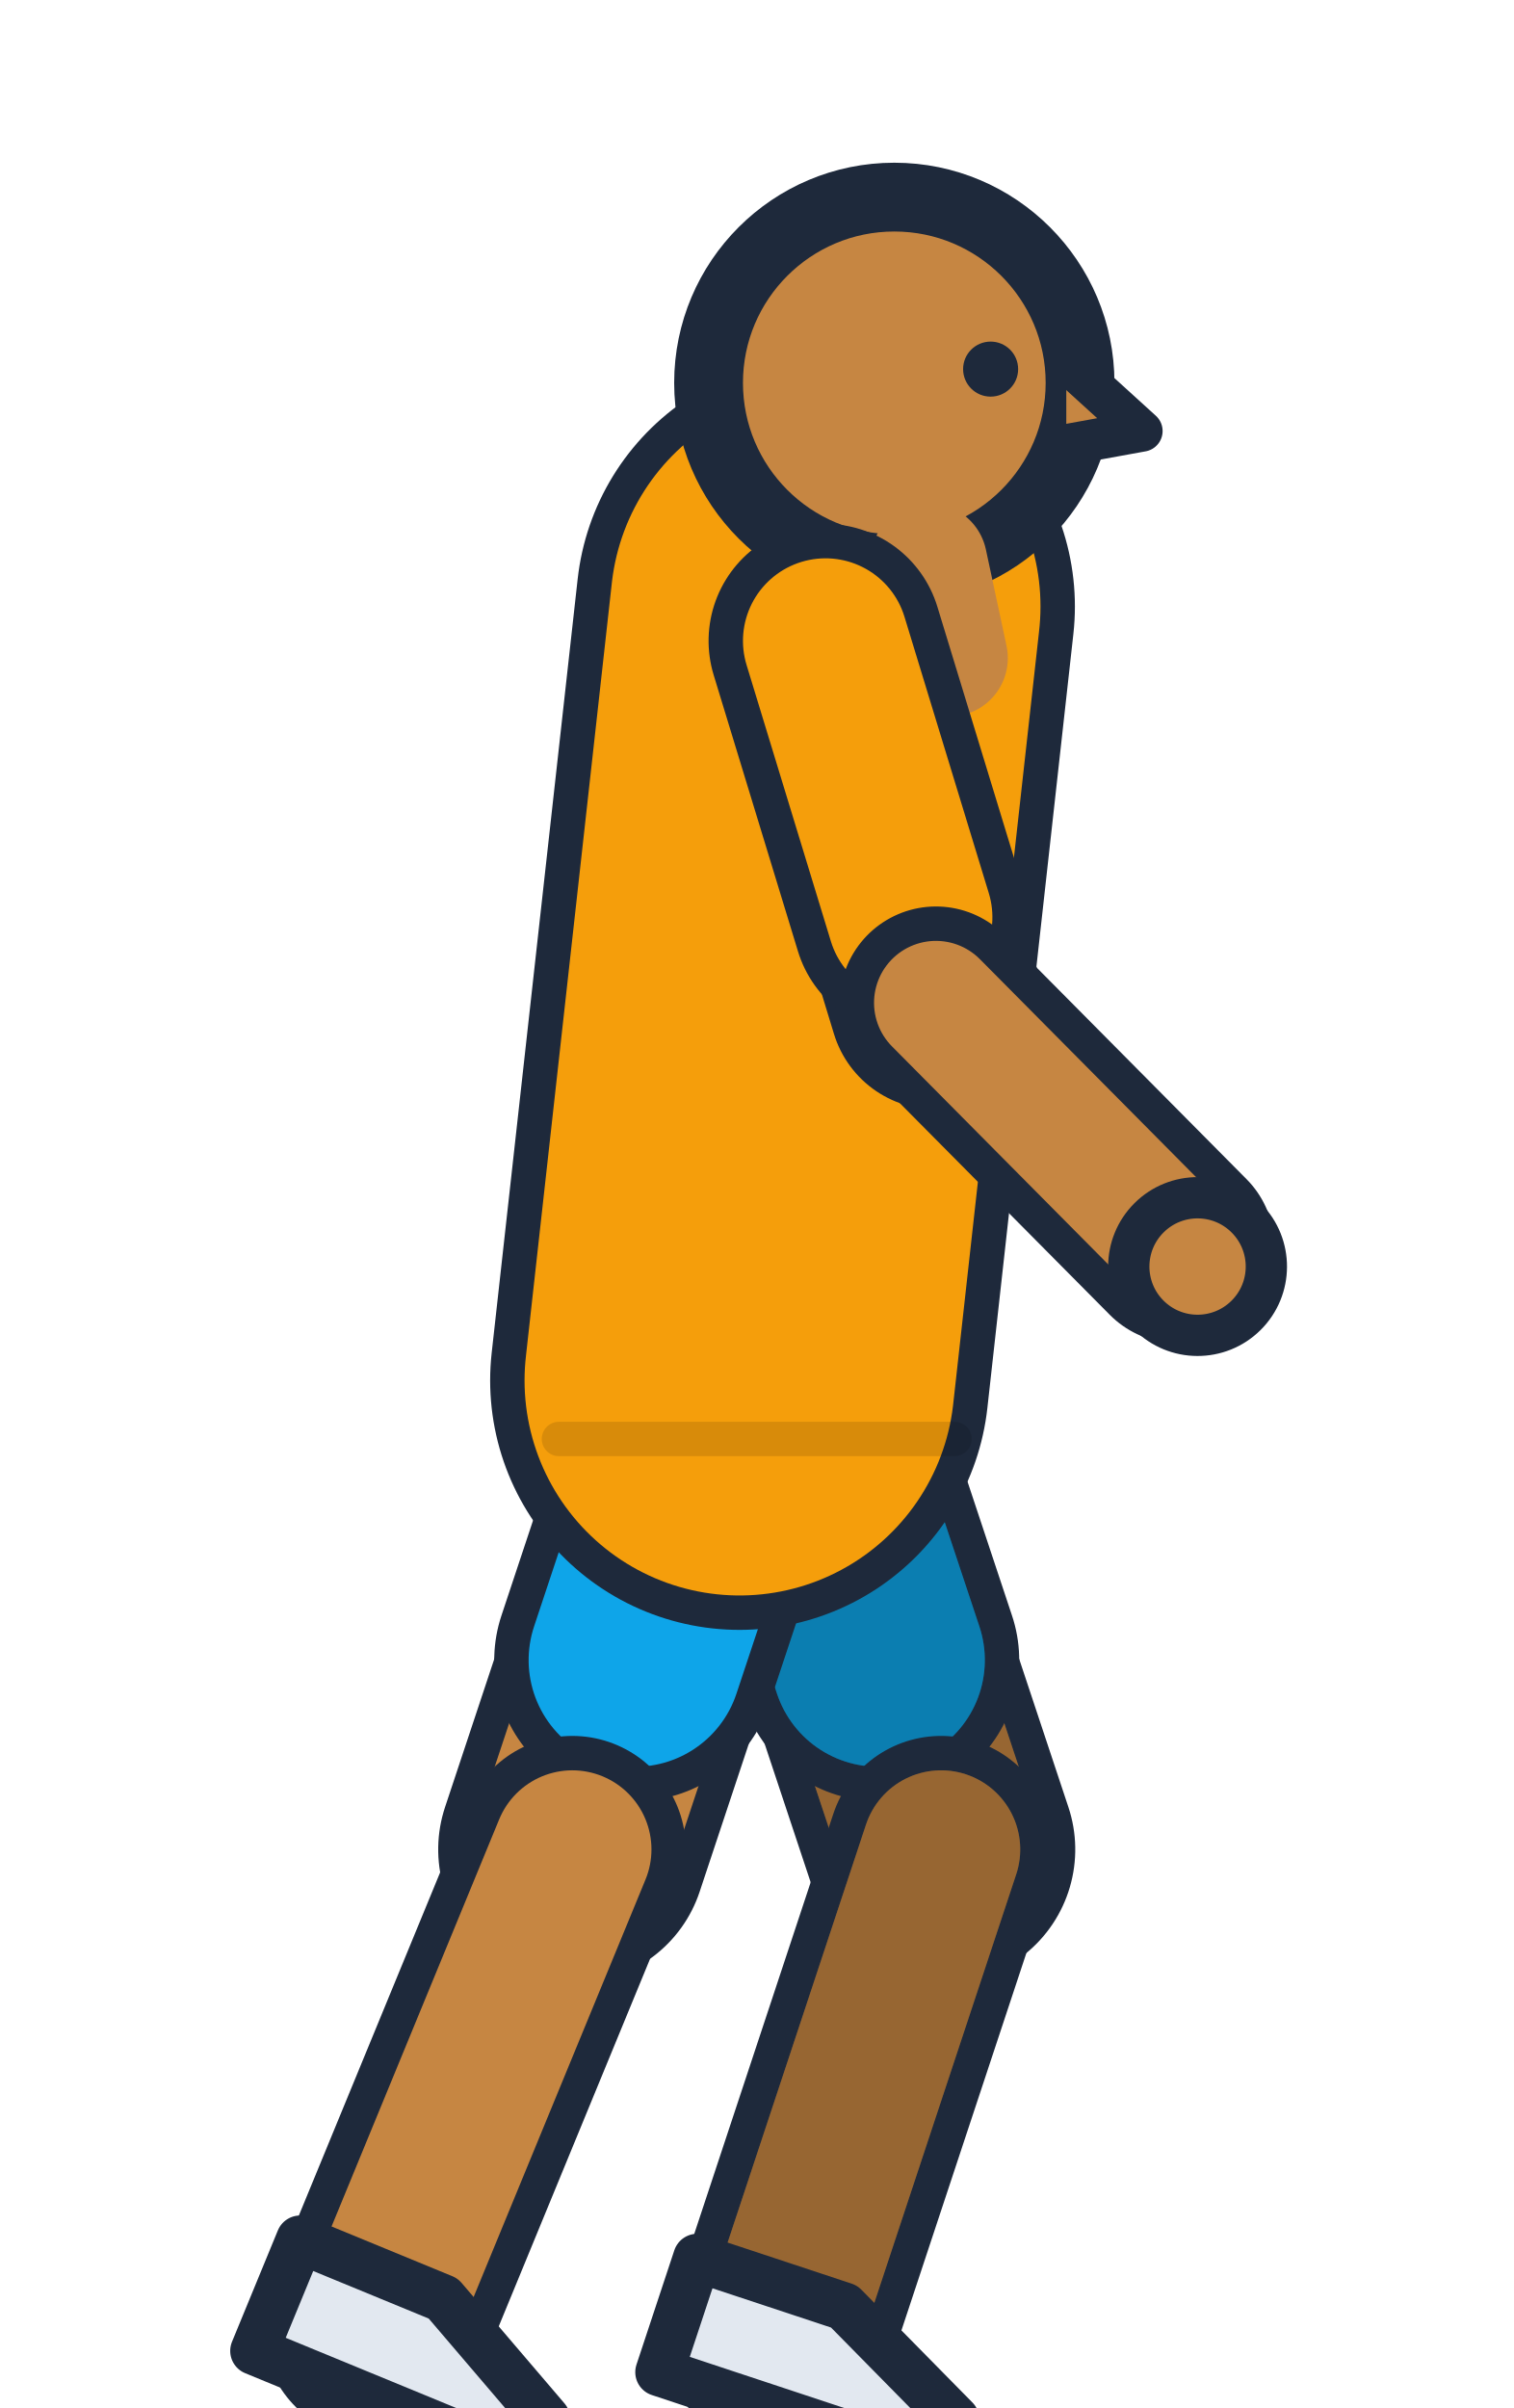
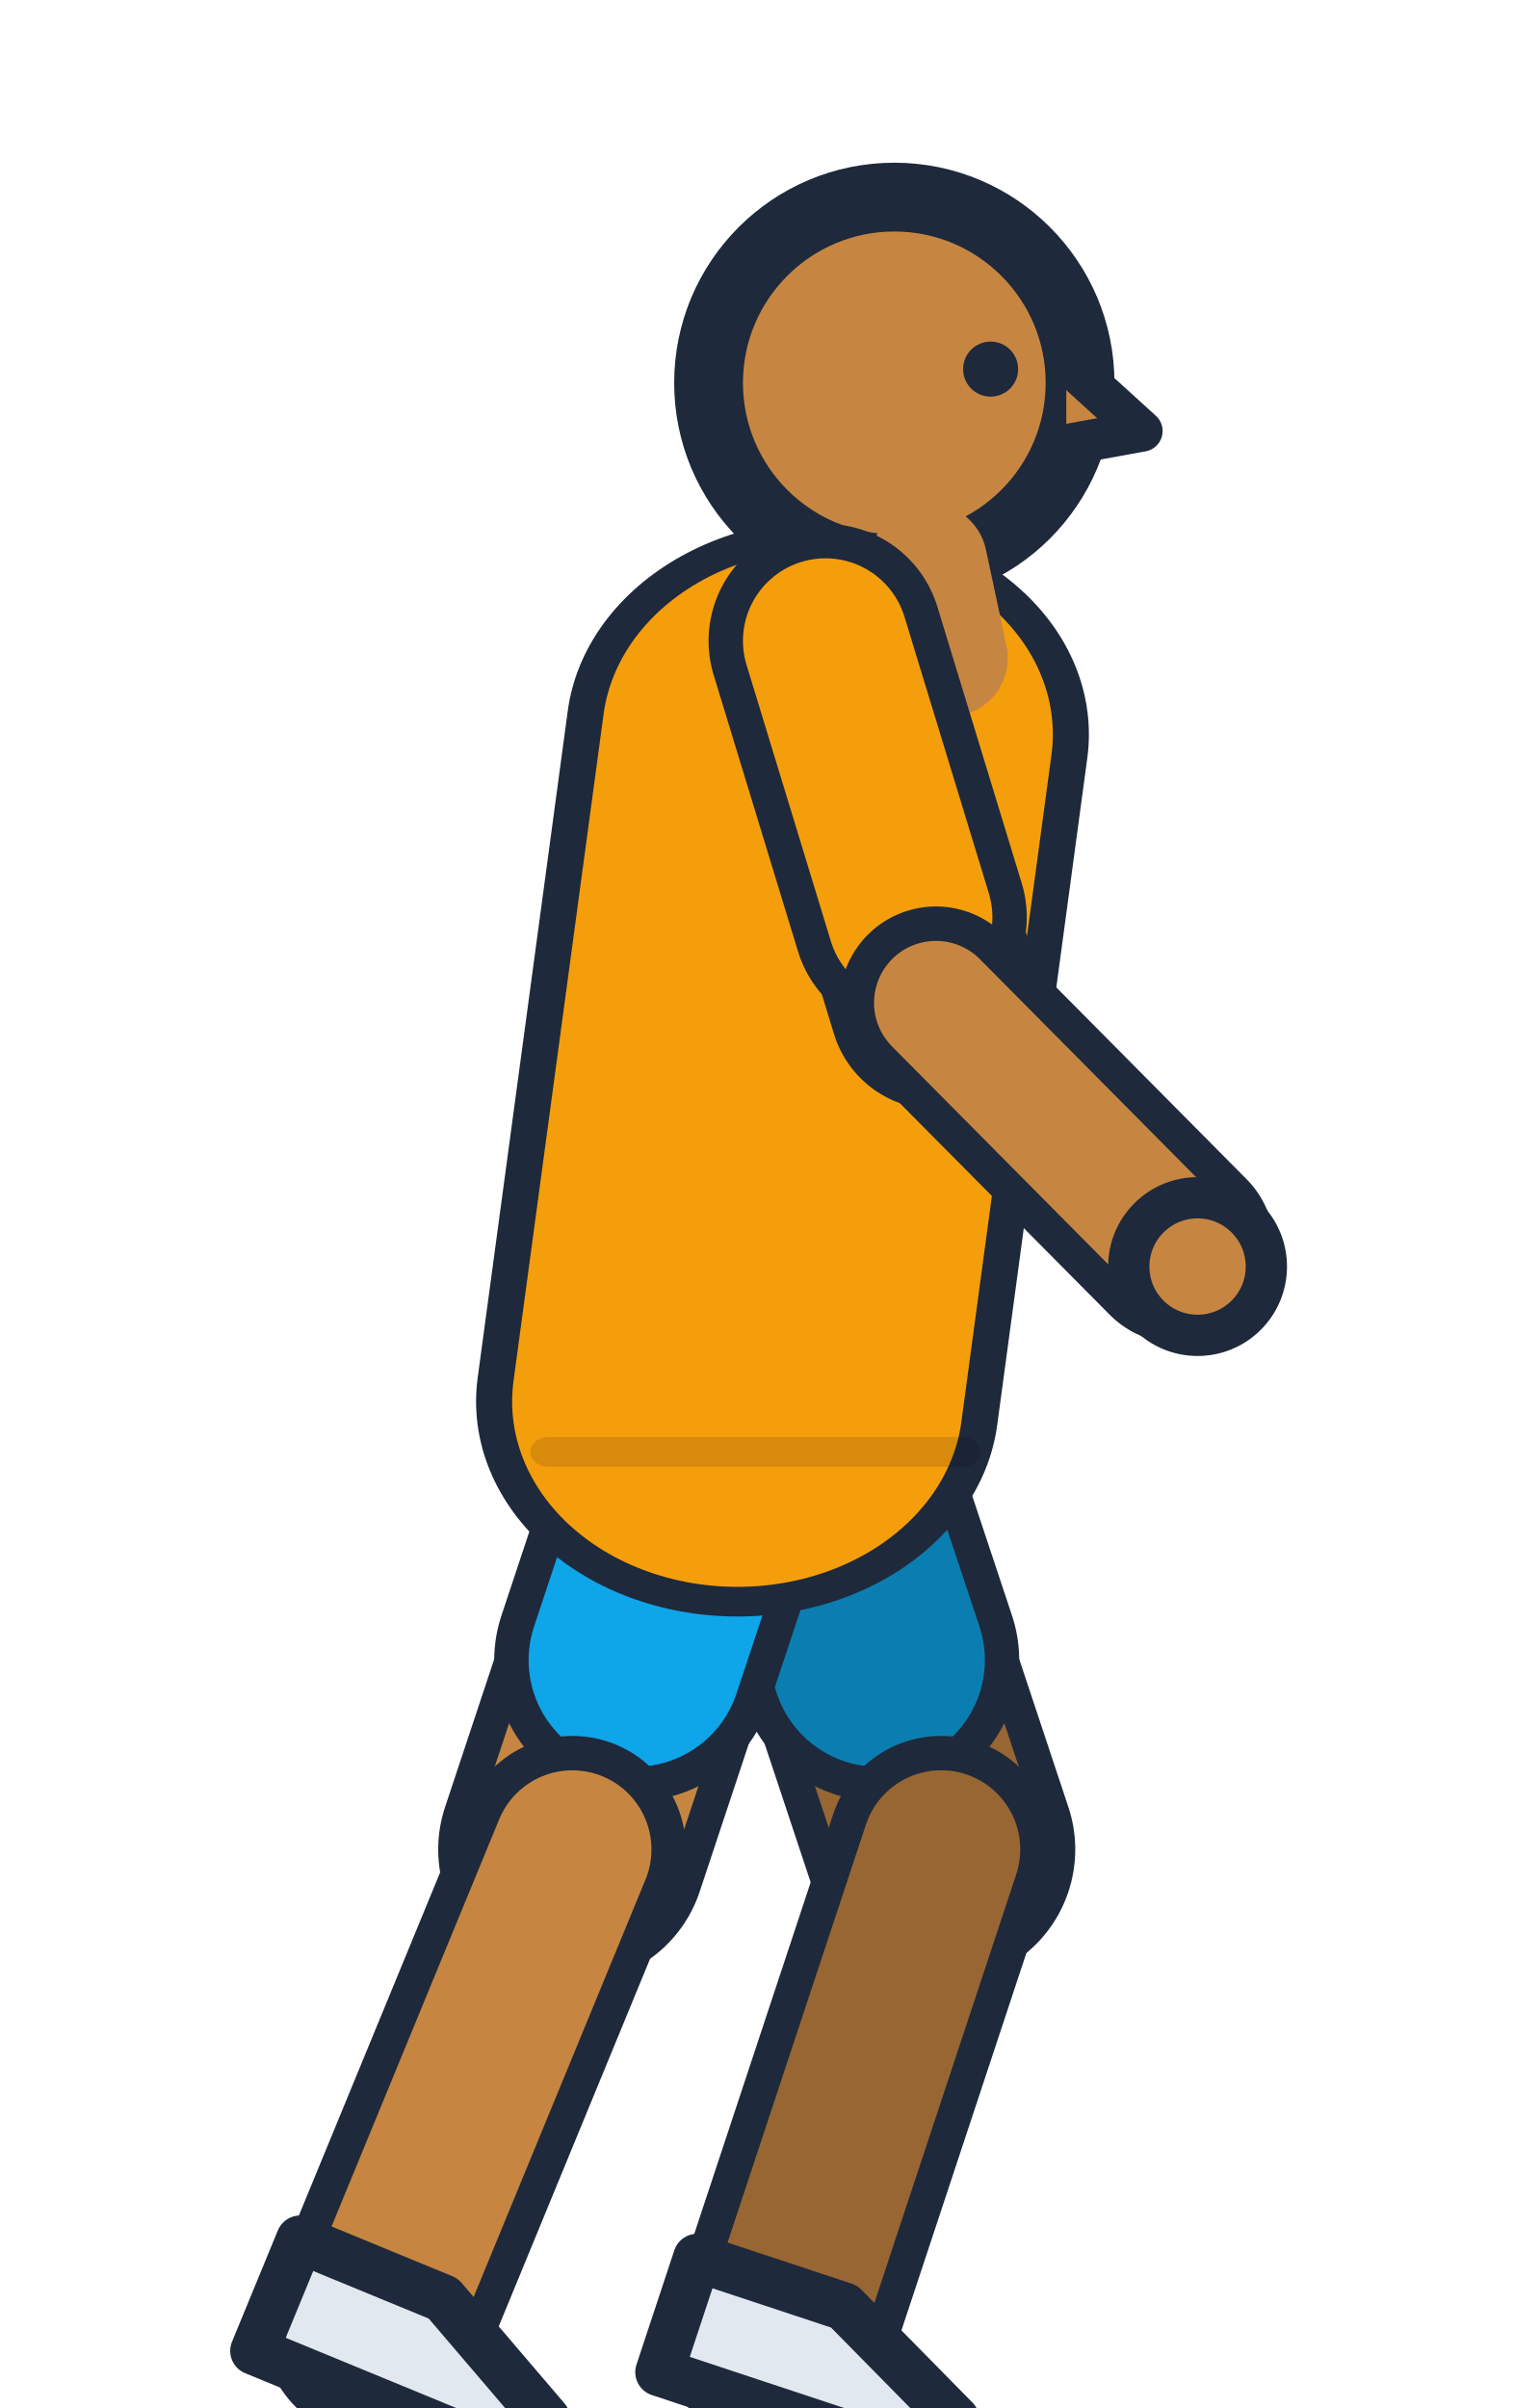
<svg xmlns="http://www.w3.org/2000/svg" viewBox="0 0 44 70" width="44" height="70">
  <g id="walker" transform="translate(0 1.63)">
    <g id="arm-far" transform="rotate(16.97 24 17)">
      <path d="M24,17L24,28" fill="none" stroke="#1e293b" stroke-width="6.2" stroke-linejoin="round" stroke-linecap="round" />
      <path d="M24,17L24,28" fill="none" data-tint="skin" stroke="#c68642" stroke-width="4.2" stroke-linejoin="round" stroke-linecap="round" />
      <path d="M24,17L24,28" fill="none" stroke="#000000" stroke-width="4.2" stroke-linejoin="round" stroke-linecap="round" opacity="0.24" />
      <path d="M24,17L24,25.4" fill="none" stroke="#1e293b" stroke-width="6.8" stroke-linejoin="round" stroke-linecap="round" />
      <path d="M24,17L24,25.4" fill="none" data-tint="cloth-top" stroke="#f59e0b" stroke-width="4.8" stroke-linejoin="round" stroke-linecap="round" />
      <path d="M24,17L24,25.4" fill="none" stroke="#000000" stroke-width="4.8" stroke-linejoin="round" stroke-linecap="round" opacity="0.24" />
      <g id="forearm-far" transform="rotate(-8.00 24 28)">
        <path d="M24,28L24,38" fill="none" stroke="#1e293b" stroke-width="5.6" stroke-linejoin="round" stroke-linecap="round" />
        <path d="M24,28L24,38" fill="none" data-tint="skin" stroke="#c68642" stroke-width="3.6" stroke-linejoin="round" stroke-linecap="round" />
        <path d="M24,28L24,38" fill="none" stroke="#000000" stroke-width="3.6" stroke-linejoin="round" stroke-linecap="round" opacity="0.24" />
        <path d="M22,38.8a2,2 0 1,0 4,0a2,2 0 1,0 -4,0z" fill="#c68642" data-tint="skin" stroke="#1e293b" stroke-width="1.2" stroke-linejoin="round" stroke-linecap="round" />
      </g>
    </g>
    <g id="leg-far" transform="rotate(-18.38 22 36)">
      <path d="M22,36L22,53" fill="none" stroke="#1e293b" stroke-width="7.8" stroke-linejoin="round" stroke-linecap="round" />
      <path d="M22,36L22,53" fill="none" data-tint="skin" stroke="#c68642" stroke-width="5.8" stroke-linejoin="round" stroke-linecap="round" />
      <path d="M22,36L22,53" fill="none" stroke="#000000" stroke-width="5.8" stroke-linejoin="round" stroke-linecap="round" opacity="0.24" />
      <path d="M22,36L22,47.2" fill="none" stroke="#1e293b" stroke-width="8.2" stroke-linejoin="round" stroke-linecap="round" />
      <path d="M22,36L22,47.2" fill="none" data-tint="cloth-bottom" stroke="#0ea5e9" stroke-width="6.2" stroke-linejoin="round" stroke-linecap="round" />
      <path d="M22,36L22,47.2" fill="none" stroke="#000000" stroke-width="6.2" stroke-linejoin="round" stroke-linecap="round" opacity="0.24" />
      <g id="shin-far" transform="rotate(36.70 22 53)">
        <path d="M22,53L22,68" fill="none" stroke="#1e293b" stroke-width="6.6" stroke-linejoin="round" stroke-linecap="round" />
        <path d="M22,53L22,68" fill="none" data-tint="skin" stroke="#c68642" stroke-width="4.6" stroke-linejoin="round" stroke-linecap="round" />
        <path d="M22,53L22,68" fill="none" stroke="#000000" stroke-width="4.6" stroke-linejoin="round" stroke-linecap="round" opacity="0.24" />
        <path d="M19,66.5H23.5L27.6,68.6V70H19Z" fill="#e2e8f0" data-tint="shoe" stroke="#1e293b" stroke-width="1.4" stroke-linejoin="round" stroke-linecap="round" />
      </g>
    </g>
    <g id="leg-near" transform="rotate(18.38 22 36)">
      <path d="M22,36L22,53" fill="none" stroke="#1e293b" stroke-width="7.8" stroke-linejoin="round" stroke-linecap="round" />
      <path d="M22,36L22,53" fill="none" data-tint="skin" stroke="#c68642" stroke-width="5.8" stroke-linejoin="round" stroke-linecap="round" />
      <path d="M22,36L22,47.2" fill="none" stroke="#1e293b" stroke-width="8.2" stroke-linejoin="round" stroke-linecap="round" />
      <path d="M22,36L22,47.2" fill="none" data-tint="cloth-bottom" stroke="#0ea5e9" stroke-width="6.2" stroke-linejoin="round" stroke-linecap="round" />
      <g id="shin-near" transform="rotate(4.00 22 53)">
        <path d="M22,53L22,68" fill="none" stroke="#1e293b" stroke-width="6.6" stroke-linejoin="round" stroke-linecap="round" />
        <path d="M22,53L22,68" fill="none" data-tint="skin" stroke="#c68642" stroke-width="4.6" stroke-linejoin="round" stroke-linecap="round" />
        <path d="M19,66.5H23.5L27.6,68.6V70H19Z" fill="#e2e8f0" data-tint="shoe" stroke="#1e293b" stroke-width="1.4" stroke-linejoin="round" stroke-linecap="round" />
      </g>
    </g>
    <path d="M16.7,37.5a5.2,4.6 0 1,0 10.4,0a5.2,4.6 0 1,0 -10.4,0z" fill="#0ea5e9" data-tint="cloth-bottom" stroke="#1e293b" stroke-width="1.6" stroke-linejoin="round" stroke-linecap="round" />
-     <g id="torso">
+     <g id="torso" transform="matrix(1.048,0,0,0.862,-1.093,5.925)">
      <path d="M21.5,38.5L24,16" fill="none" stroke="#1e293b" stroke-width="14.5" stroke-linejoin="round" stroke-linecap="round" />
      <path d="M21.5,38.5L24,16" fill="none" data-tint="cloth-top" stroke="#f59e0b" stroke-width="12.5" stroke-linejoin="round" stroke-linecap="round" />
      <path d="M16.25,40.2H27.75" fill="none" stroke="#000000" stroke-width="1" stroke-linejoin="round" stroke-linecap="round" opacity="0.12" />
    </g>
    <g id="head">
      <path d="M20.6,9.5a5.4,5.4 0 1,0 10.8,0a5.4,5.4 0 1,0 -10.8,0z" fill="#c68642" data-tint="skin" stroke="#1e293b" stroke-width="2" stroke-linejoin="round" stroke-linecap="round" />
      <path d="M31,8.9L33.2,10.9L31,11.3" fill="#c68642" data-tint="skin" stroke="#1e293b" stroke-width="1.2" stroke-linejoin="round" stroke-linecap="round" />
      <path d="M28,9.1a0.8,0.8 0 1,0 1.6,0a0.8,0.8 0 1,0 -1.6,0z" fill="#1e293b" />
      <path d="M27,14.7L27.6,17.5" fill="none" data-tint="skin" stroke="#c68642" stroke-width="3.4" stroke-linejoin="round" stroke-linecap="round" />
    </g>
    <g id="arm-near" transform="rotate(-16.97 24 17)">
      <path d="M24,17L24,28" fill="none" stroke="#1e293b" stroke-width="6.2" stroke-linejoin="round" stroke-linecap="round" />
      <path d="M24,17L24,28" fill="none" data-tint="skin" stroke="#c68642" stroke-width="4.2" stroke-linejoin="round" stroke-linecap="round" />
      <path d="M24,17L24,25.4" fill="none" stroke="#1e293b" stroke-width="6.8" stroke-linejoin="round" stroke-linecap="round" />
      <path d="M24,17L24,25.4" fill="none" data-tint="cloth-top" stroke="#f59e0b" stroke-width="4.8" stroke-linejoin="round" stroke-linecap="round" />
      <g id="forearm-near" transform="rotate(-27.80 24 28)">
        <path d="M24,28L24,38" fill="none" stroke="#1e293b" stroke-width="5.6" stroke-linejoin="round" stroke-linecap="round" />
        <path d="M24,28L24,38" fill="none" data-tint="skin" stroke="#c68642" stroke-width="3.6" stroke-linejoin="round" stroke-linecap="round" />
        <path d="M22,38.8a2,2 0 1,0 4,0a2,2 0 1,0 -4,0z" fill="#c68642" data-tint="skin" stroke="#1e293b" stroke-width="1.2" stroke-linejoin="round" stroke-linecap="round" />
      </g>
    </g>
  </g>
</svg>
